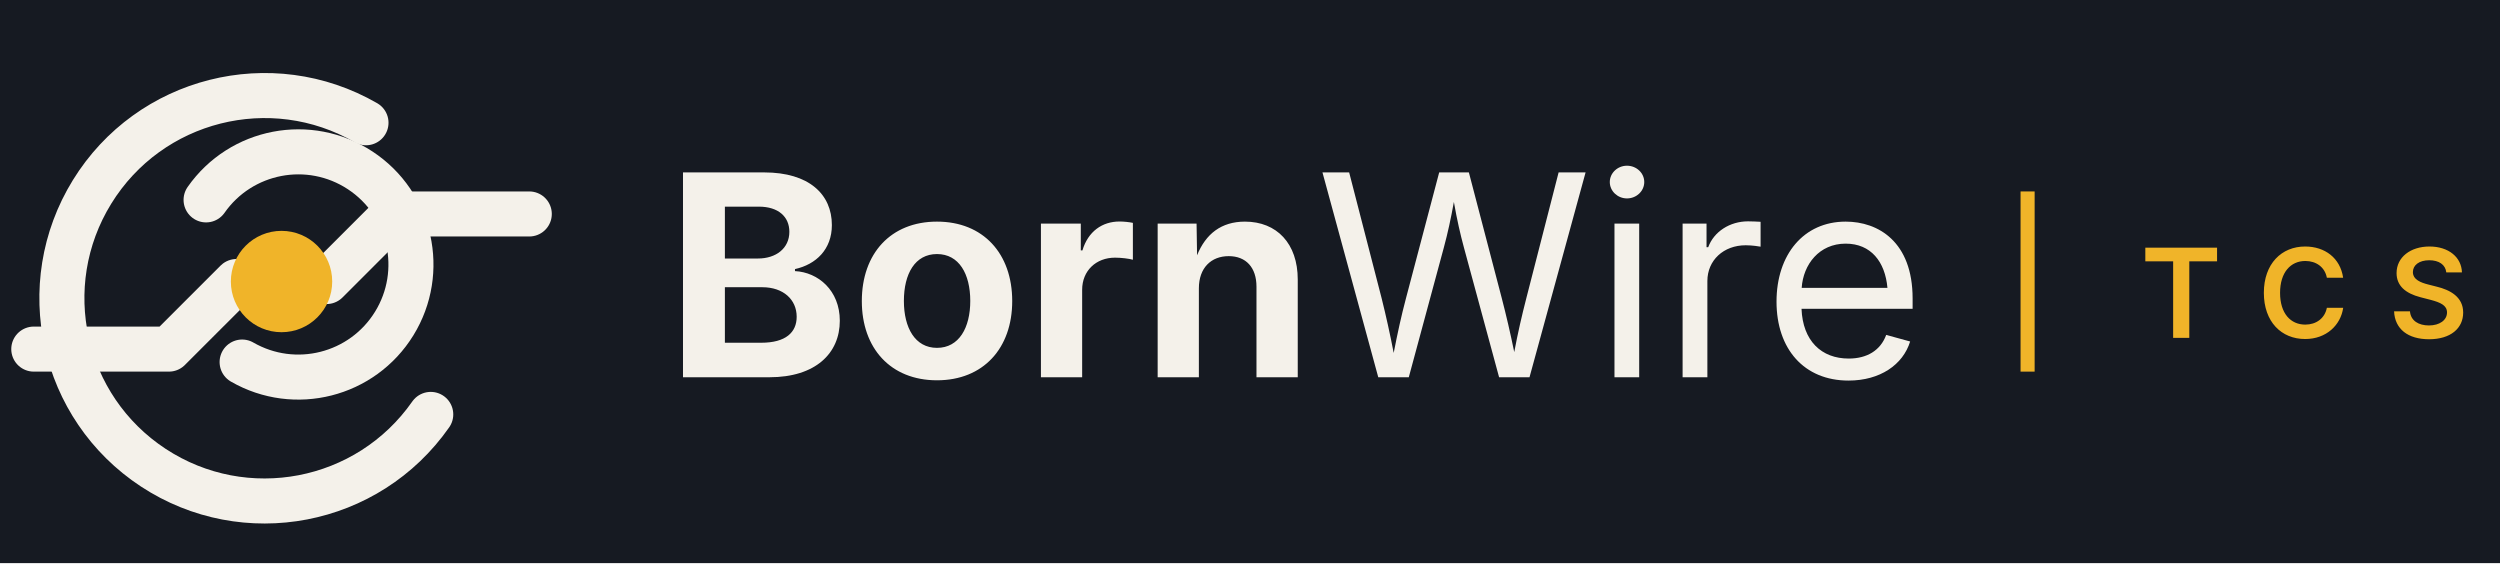
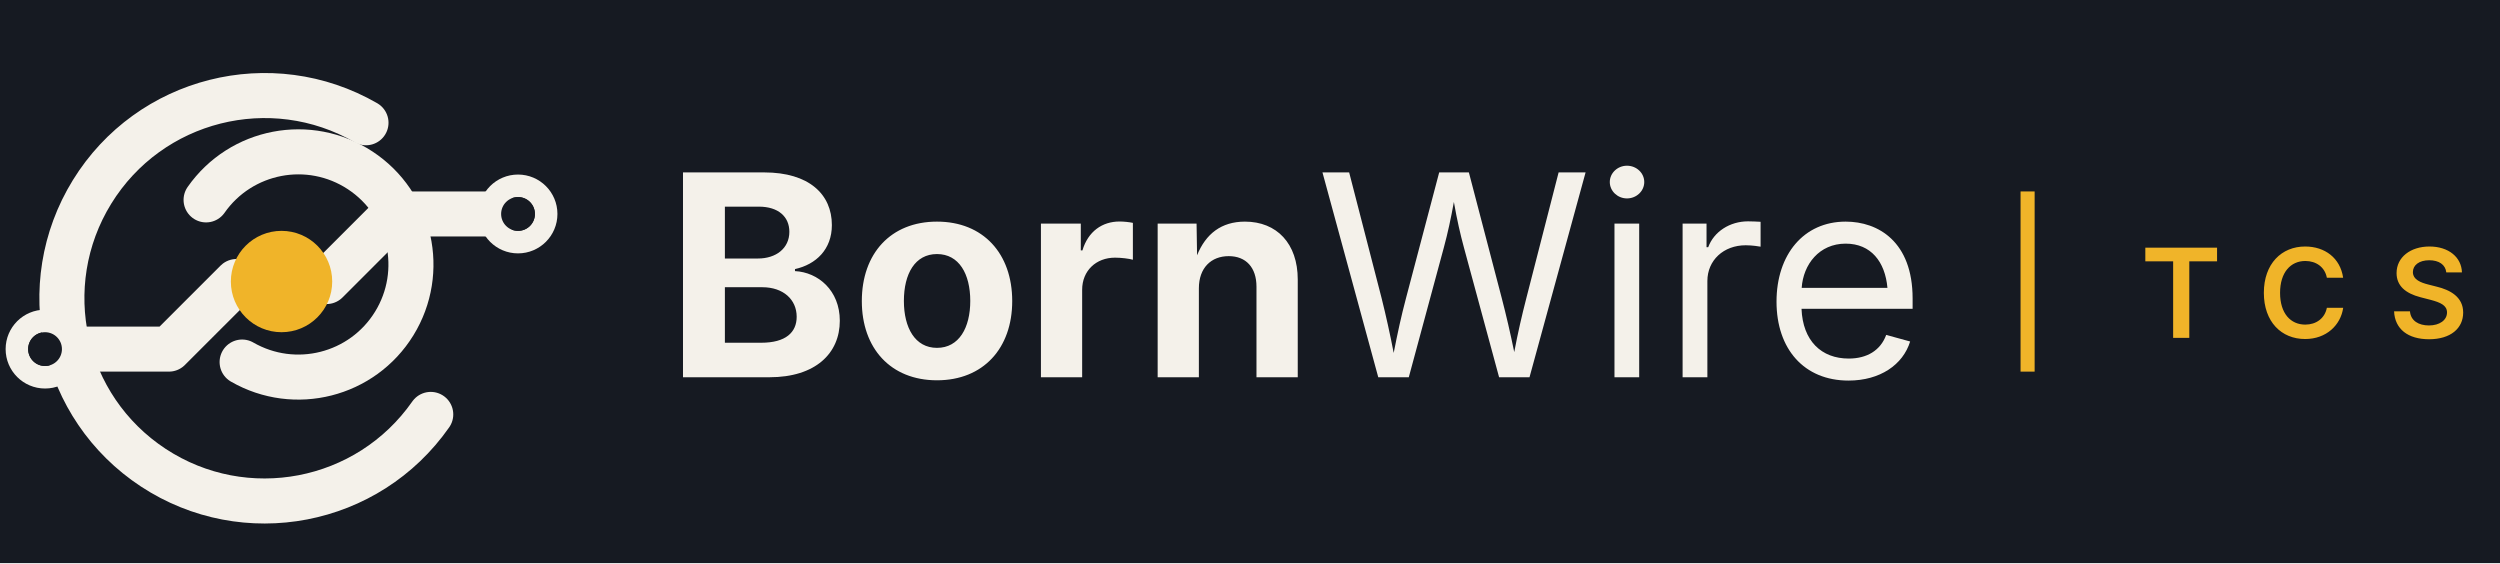
<svg xmlns="http://www.w3.org/2000/svg" viewBox="0 0 444 100" width="444" height="100">
  <rect width="444" height="100" rx="0" fill="#161a22" />
-   <g fill="none" stroke="#f4f1ea" stroke-width="8" stroke-linecap="round" stroke-linejoin="round">
-     <path d="M76.5 73.6A36 36 0 1 1 65.0 21.8" />
-     <path d="M36.6 35.5A20 20 0 1 1 43.0 64.3" />
-     <path d="M6 62H30L42 50H58L70 38H94" />
+   <mask id="loet9" maskUnits="userSpaceOnUse" x="-10" y="-10" width="120" height="120">
+     <rect x="-10" y="-10" width="120" height="120" fill="#fff" />
+     <circle cx="8" cy="62" r="3" fill="#000" />
+     <circle cx="92" cy="38" r="3" fill="#000" />
+   </mask>
+   <g mask="url(#loet9)">
+     <g fill="none" stroke="#f4f1ea" stroke-width="8" stroke-linecap="round" stroke-linejoin="round">
+       <path d="M76.5 73.6A36 36 0 1 1 65.0 21.8" />
+       <path d="M36.6 35.5A20 20 0 1 1 43.0 64.3" />
+       <path d="M12 62H30L42 50H58L70 38H88" />
+     </g>
+     <g fill="none" stroke="#f4f1ea" stroke-width="4">
+       <circle cx="8" cy="62" r="5" />
+       <circle cx="92" cy="38" r="5" />
+     </g>
  </g>
  <circle cx="50" cy="50" r="9" fill="#f0b429" />
  <path d="M121.3 67H136.65C144.86 67 149.15 62.73 149.15 56.97C149.15 51.57 145.29 48.35 141.19 48.15V47.79C144.93 46.96 147.74 44.29 147.74 39.97C147.74 34.53 143.71 30.62 135.72 30.62H121.3ZM128.74 60.87V51.01H135.38C139.12 51.01 141.49 53.21 141.49 56.26C141.49 59.02 139.56 60.87 135.19 60.87ZM128.74 45.91V36.7H134.77C138.26 36.7 140.19 38.51 140.19 41.17C140.19 44.1 137.82 45.91 134.63 45.91ZM166.41 67.54C174.62 67.54 179.77 61.87 179.77 53.47C179.77 45.03 174.62 39.36 166.41 39.36C158.19 39.36 153.06 45.03 153.06 53.47C153.06 61.87 158.19 67.54 166.41 67.54ZM166.41 61.78C162.51 61.78 160.53 58.21 160.53 53.45C160.53 48.62 162.51 45.12 166.41 45.12C170.32 45.12 172.32 48.64 172.32 53.45C172.32 58.21 170.32 61.78 166.41 61.78ZM184.87 67H192.19V51.47C192.19 48.08 194.66 45.76 198.03 45.76C199.1 45.76 200.54 45.93 201.2 46.13V39.58C200.54 39.44 199.59 39.34 198.83 39.34C195.76 39.34 193.24 41.1 192.24 44.47H191.95V39.71H184.87ZM212.92 51.2C212.92 47.59 215.09 45.49 218.22 45.49C221.3 45.49 223.15 47.52 223.15 50.91V67H230.48V49.64C230.48 43.25 226.76 39.36 221.1 39.36C216.9 39.36 214.14 41.54 212.6 45.34L212.51 39.71H205.6V67H212.92Z" fill="#f4f1ea" />
  <path d="M244.78 67H250.2L256.43 43.95C257.14 41.32 257.67 38.85 258.21 35.87C258.77 39.07 259.36 41.63 259.99 43.95L266.24 67H271.64L281.6 30.62H276.81L271.08 52.94C270.29 56.01 269.56 59.16 268.93 62.53C268.24 59.16 267.51 56.01 266.71 52.94L260.87 30.62H255.6L249.71 52.94C248.88 56.06 248.18 59.26 247.52 62.68C246.86 59.26 246.15 56.06 245.37 52.94L239.61 30.62H234.87ZM286.73 67H291.12V39.71H286.73ZM288.95 35.24C290.63 35.24 292.02 33.94 292.02 32.33C292.02 30.72 290.63 29.43 288.95 29.43C287.29 29.43 285.9 30.72 285.9 32.33C285.9 33.94 287.29 35.24 288.95 35.24ZM298.83 67H303.23V49.91C303.23 46.22 306.11 43.56 310.04 43.56C311.21 43.56 312.41 43.76 312.68 43.81V39.39C312.17 39.36 311.09 39.31 310.46 39.31C307.21 39.31 304.38 41.15 303.38 43.9H303.08V39.71H298.83ZM328.3 67.59C333.89 67.59 337.97 64.78 339.24 60.65L334.99 59.48C333.97 62.26 331.55 63.68 328.33 63.68C323.49 63.68 320.17 60.55 319.95 54.84H339.68V53.01C339.68 42.93 333.58 39.36 327.79 39.36C320.34 39.36 315.51 45.2 315.51 53.57C315.51 61.97 320.39 67.59 328.3 67.59ZM319.98 51.13C320.25 46.96 323.1 43.27 327.79 43.27C332.28 43.27 334.8 46.49 335.21 51.13Z" fill="#f4f1ea" />
  <line x1="360.1" y1="34" x2="360.1" y2="66" stroke="#f0b429" stroke-width="2.5" />
  <path d="M381.01 46.41H385.95V60H388.82V46.41H393.75V43.99H381.01ZM409.39 60.21C413.17 60.21 415.71 57.73 416.15 54.67H413.25C412.88 56.56 411.33 57.65 409.42 57.65C406.82 57.65 404.94 55.68 404.94 52.01C404.94 48.38 406.81 46.35 409.43 46.35C411.34 46.35 412.89 47.43 413.25 49.32H416.14C415.63 45.82 412.9 43.78 409.39 43.78C405.21 43.78 402.06 46.83 402.06 52.01C402.06 57.16 405.18 60.21 409.39 60.21ZM431.4 60.25C435.22 60.25 437.46 58.32 437.46 55.51C437.46 52.72 435.12 51.48 432.75 50.91L431.26 50.53C429.96 50.2 428.53 49.67 428.53 48.32C428.53 47.11 429.62 46.22 431.43 46.22C433.16 46.22 434.32 47.01 434.46 48.38H437.24C437.17 45.7 434.89 43.78 431.47 43.78C428.12 43.78 425.63 45.67 425.63 48.5C425.63 50.75 427.21 52.1 429.88 52.79L431.7 53.26C433.43 53.72 434.59 54.24 434.59 55.49C434.59 56.86 433.27 57.8 431.38 57.8C429.57 57.8 428.14 56.98 428.01 55.29H425.19C425.32 58.45 427.67 60.25 431.4 60.25Z" fill="#f0b429" />
</svg>
